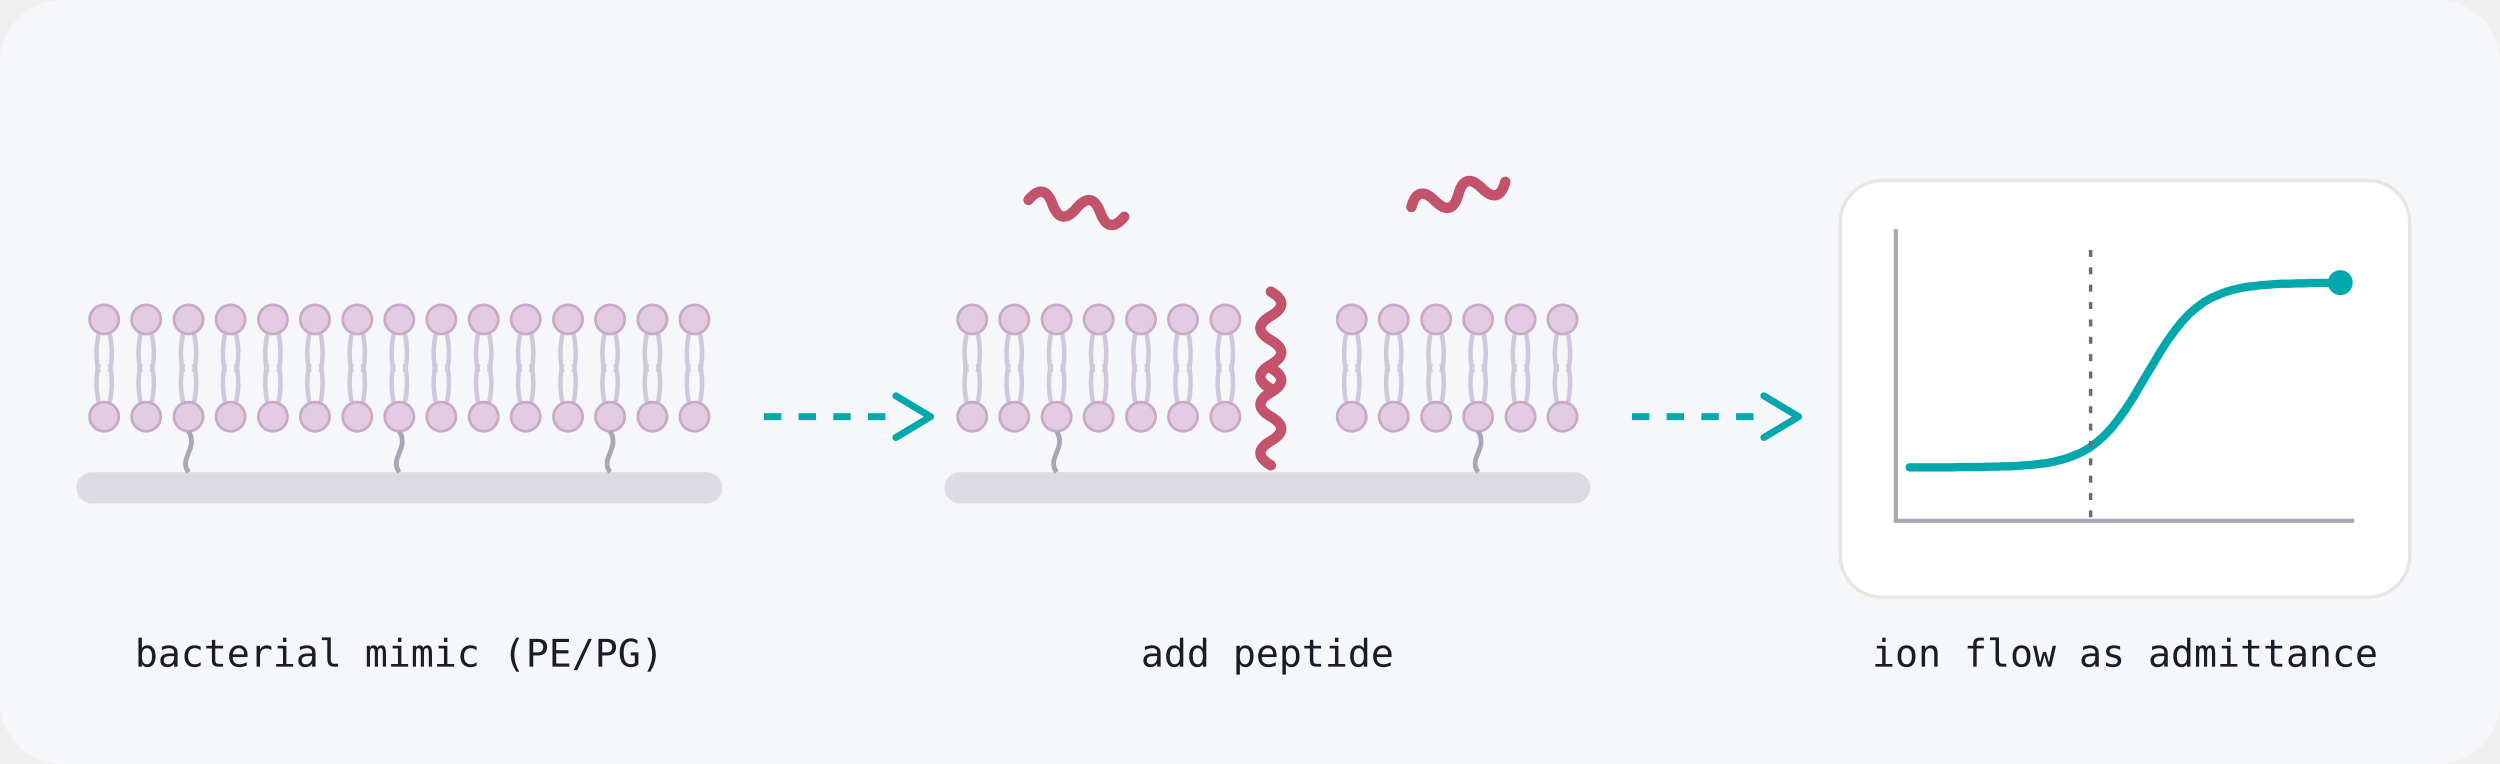
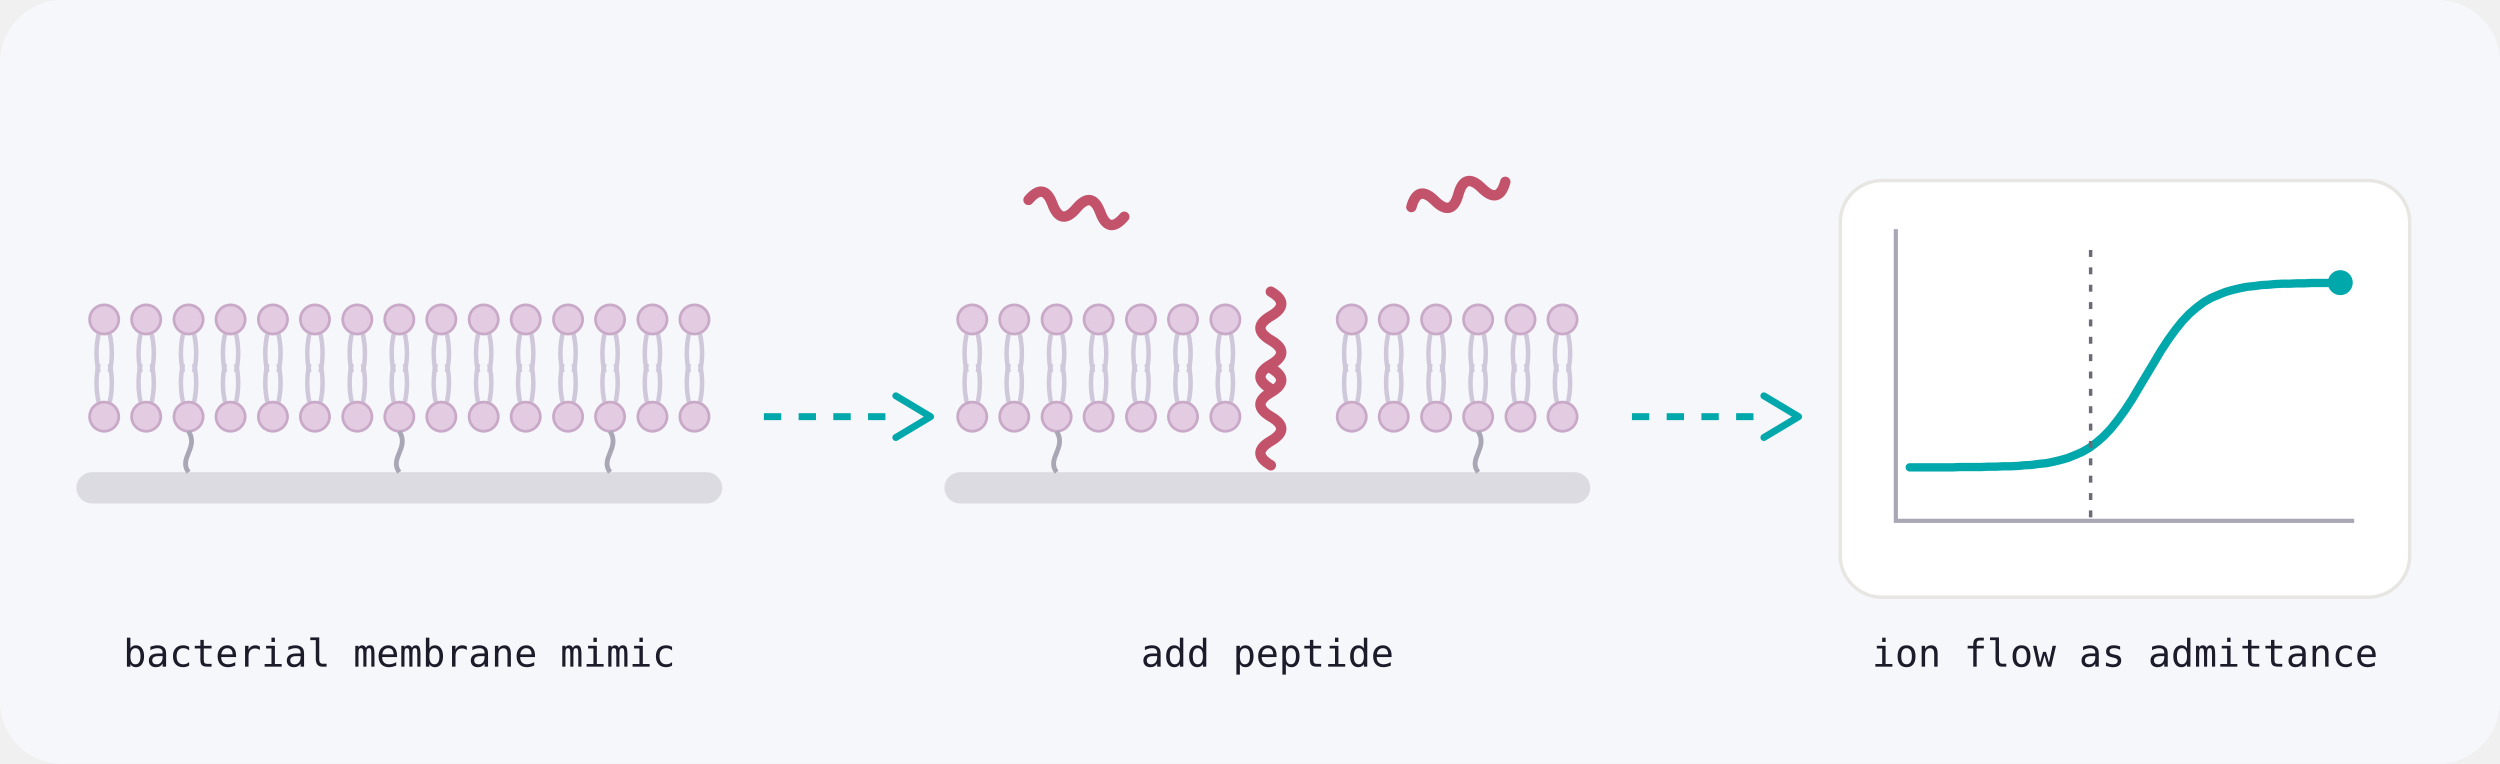
<svg xmlns="http://www.w3.org/2000/svg" viewBox="0 0 720 220" role="img" aria-label="Assay: bacterial-like membrane, add antimicrobial peptide, follow membrane disruption">
  <rect width="720" height="220" rx="18" fill="#F6F7FA" />
  <rect x="22" y="136" width="186" height="9" rx="4.5" fill="#DCDBE2" />
  <path d="M28.4 96.2q-1.2 5.5 0 11.0M31.6 96.2q1.2 5.5 0 11.0" stroke="#CFC8DA" stroke-width="1.3" fill="none" />
  <circle cx="30.0" cy="92.0" r="4.2" fill="#E3CBE2" stroke="#C9A9C8" stroke-width=".8" />
  <path d="M28.4 115.8q-1.2 -5.5 0 -11.0M31.6 115.8q1.2 -5.5 0 -11.0" stroke="#CFC8DA" stroke-width="1.3" fill="none" />
  <circle cx="30.0" cy="120.0" r="4.2" fill="#E3CBE2" stroke="#C9A9C8" stroke-width=".8" />
  <path d="M40.5 96.2q-1.2 5.5 0 11.0M43.7 96.2q1.2 5.5 0 11.0" stroke="#CFC8DA" stroke-width="1.3" fill="none" />
  <circle cx="42.1" cy="92.0" r="4.2" fill="#E3CBE2" stroke="#C9A9C8" stroke-width=".8" />
  <path d="M40.5 115.8q-1.2 -5.5 0 -11.0M43.7 115.8q1.2 -5.5 0 -11.0" stroke="#CFC8DA" stroke-width="1.3" fill="none" />
  <circle cx="42.1" cy="120.0" r="4.2" fill="#E3CBE2" stroke="#C9A9C8" stroke-width=".8" />
  <path d="M52.7 96.2q-1.2 5.5 0 11.0M55.9 96.2q1.2 5.5 0 11.0" stroke="#CFC8DA" stroke-width="1.3" fill="none" />
  <circle cx="54.3" cy="92.0" r="4.2" fill="#E3CBE2" stroke="#C9A9C8" stroke-width=".8" />
  <path d="M52.7 115.8q-1.2 -5.5 0 -11.0M55.9 115.8q1.2 -5.5 0 -11.0" stroke="#CFC8DA" stroke-width="1.3" fill="none" />
  <circle cx="54.3" cy="120.0" r="4.2" fill="#E3CBE2" stroke="#C9A9C8" stroke-width=".8" />
  <path d="M64.8 96.2q-1.2 5.5 0 11.0M68.0 96.2q1.2 5.5 0 11.0" stroke="#CFC8DA" stroke-width="1.3" fill="none" />
  <circle cx="66.4" cy="92.0" r="4.2" fill="#E3CBE2" stroke="#C9A9C8" stroke-width=".8" />
  <path d="M64.8 115.8q-1.2 -5.5 0 -11.0M68.0 115.8q1.2 -5.5 0 -11.0" stroke="#CFC8DA" stroke-width="1.3" fill="none" />
  <circle cx="66.4" cy="120.0" r="4.2" fill="#E3CBE2" stroke="#C9A9C8" stroke-width=".8" />
  <path d="M77.0 96.2q-1.2 5.5 0 11.0M80.2 96.2q1.2 5.5 0 11.0" stroke="#CFC8DA" stroke-width="1.3" fill="none" />
  <circle cx="78.6" cy="92.0" r="4.2" fill="#E3CBE2" stroke="#C9A9C8" stroke-width=".8" />
  <path d="M77.0 115.8q-1.2 -5.5 0 -11.0M80.2 115.8q1.2 -5.5 0 -11.0" stroke="#CFC8DA" stroke-width="1.3" fill="none" />
  <circle cx="78.6" cy="120.0" r="4.2" fill="#E3CBE2" stroke="#C9A9C8" stroke-width=".8" />
  <path d="M89.1 96.2q-1.2 5.5 0 11.0M92.3 96.2q1.2 5.5 0 11.0" stroke="#CFC8DA" stroke-width="1.3" fill="none" />
  <circle cx="90.7" cy="92.0" r="4.2" fill="#E3CBE2" stroke="#C9A9C8" stroke-width=".8" />
  <path d="M89.1 115.8q-1.2 -5.5 0 -11.0M92.3 115.8q1.2 -5.5 0 -11.0" stroke="#CFC8DA" stroke-width="1.3" fill="none" />
  <circle cx="90.7" cy="120.0" r="4.2" fill="#E3CBE2" stroke="#C9A9C8" stroke-width=".8" />
  <path d="M101.3 96.2q-1.2 5.5 0 11.0M104.5 96.2q1.2 5.5 0 11.0" stroke="#CFC8DA" stroke-width="1.3" fill="none" />
  <circle cx="102.9" cy="92.0" r="4.2" fill="#E3CBE2" stroke="#C9A9C8" stroke-width=".8" />
  <path d="M101.3 115.8q-1.2 -5.5 0 -11.0M104.5 115.8q1.2 -5.5 0 -11.0" stroke="#CFC8DA" stroke-width="1.3" fill="none" />
  <circle cx="102.9" cy="120.0" r="4.2" fill="#E3CBE2" stroke="#C9A9C8" stroke-width=".8" />
  <path d="M113.4 96.2q-1.2 5.5 0 11.0M116.6 96.2q1.2 5.5 0 11.0" stroke="#CFC8DA" stroke-width="1.3" fill="none" />
  <circle cx="115.0" cy="92.0" r="4.2" fill="#E3CBE2" stroke="#C9A9C8" stroke-width=".8" />
  <path d="M113.4 115.8q-1.2 -5.5 0 -11.0M116.6 115.8q1.2 -5.5 0 -11.0" stroke="#CFC8DA" stroke-width="1.3" fill="none" />
  <circle cx="115.0" cy="120.0" r="4.2" fill="#E3CBE2" stroke="#C9A9C8" stroke-width=".8" />
  <path d="M125.5 96.2q-1.2 5.5 0 11.0M128.7 96.2q1.2 5.5 0 11.0" stroke="#CFC8DA" stroke-width="1.3" fill="none" />
  <circle cx="127.1" cy="92.0" r="4.2" fill="#E3CBE2" stroke="#C9A9C8" stroke-width=".8" />
  <path d="M125.5 115.8q-1.2 -5.5 0 -11.0M128.7 115.8q1.2 -5.5 0 -11.0" stroke="#CFC8DA" stroke-width="1.3" fill="none" />
  <circle cx="127.1" cy="120.0" r="4.2" fill="#E3CBE2" stroke="#C9A9C8" stroke-width=".8" />
  <path d="M137.7 96.2q-1.2 5.5 0 11.0M140.9 96.2q1.2 5.5 0 11.0" stroke="#CFC8DA" stroke-width="1.3" fill="none" />
  <circle cx="139.3" cy="92.0" r="4.2" fill="#E3CBE2" stroke="#C9A9C8" stroke-width=".8" />
  <path d="M137.7 115.8q-1.2 -5.5 0 -11.0M140.9 115.8q1.2 -5.5 0 -11.0" stroke="#CFC8DA" stroke-width="1.3" fill="none" />
  <circle cx="139.3" cy="120.0" r="4.2" fill="#E3CBE2" stroke="#C9A9C8" stroke-width=".8" />
  <path d="M149.8 96.2q-1.2 5.5 0 11.0M153.0 96.2q1.2 5.5 0 11.0" stroke="#CFC8DA" stroke-width="1.3" fill="none" />
  <circle cx="151.4" cy="92.0" r="4.2" fill="#E3CBE2" stroke="#C9A9C8" stroke-width=".8" />
  <path d="M149.8 115.8q-1.2 -5.5 0 -11.0M153.0 115.8q1.2 -5.5 0 -11.0" stroke="#CFC8DA" stroke-width="1.3" fill="none" />
  <circle cx="151.4" cy="120.0" r="4.2" fill="#E3CBE2" stroke="#C9A9C8" stroke-width=".8" />
  <path d="M162.0 96.2q-1.2 5.5 0 11.0M165.2 96.2q1.2 5.5 0 11.0" stroke="#CFC8DA" stroke-width="1.3" fill="none" />
  <circle cx="163.6" cy="92.0" r="4.2" fill="#E3CBE2" stroke="#C9A9C8" stroke-width=".8" />
  <path d="M162.0 115.8q-1.2 -5.5 0 -11.0M165.2 115.8q1.2 -5.5 0 -11.0" stroke="#CFC8DA" stroke-width="1.3" fill="none" />
  <circle cx="163.6" cy="120.0" r="4.2" fill="#E3CBE2" stroke="#C9A9C8" stroke-width=".8" />
  <path d="M174.1 96.2q-1.2 5.5 0 11.0M177.3 96.2q1.2 5.5 0 11.0" stroke="#CFC8DA" stroke-width="1.3" fill="none" />
  <circle cx="175.7" cy="92.0" r="4.2" fill="#E3CBE2" stroke="#C9A9C8" stroke-width=".8" />
  <path d="M174.1 115.8q-1.2 -5.5 0 -11.0M177.3 115.8q1.2 -5.5 0 -11.0" stroke="#CFC8DA" stroke-width="1.3" fill="none" />
  <circle cx="175.7" cy="120.0" r="4.2" fill="#E3CBE2" stroke="#C9A9C8" stroke-width=".8" />
  <path d="M186.3 96.2q-1.2 5.5 0 11.0M189.5 96.2q1.2 5.5 0 11.0" stroke="#CFC8DA" stroke-width="1.3" fill="none" />
  <circle cx="187.9" cy="92.0" r="4.2" fill="#E3CBE2" stroke="#C9A9C8" stroke-width=".8" />
  <path d="M186.3 115.8q-1.2 -5.5 0 -11.0M189.5 115.8q1.2 -5.5 0 -11.0" stroke="#CFC8DA" stroke-width="1.3" fill="none" />
  <circle cx="187.9" cy="120.0" r="4.2" fill="#E3CBE2" stroke="#C9A9C8" stroke-width=".8" />
  <path d="M198.4 96.2q-1.2 5.5 0 11.0M201.6 96.2q1.2 5.5 0 11.0" stroke="#CFC8DA" stroke-width="1.3" fill="none" />
  <circle cx="200.0" cy="92.0" r="4.2" fill="#E3CBE2" stroke="#C9A9C8" stroke-width=".8" />
  <path d="M198.4 115.8q-1.2 -5.5 0 -11.0M201.6 115.8q1.2 -5.5 0 -11.0" stroke="#CFC8DA" stroke-width="1.3" fill="none" />
  <circle cx="200.0" cy="120.0" r="4.2" fill="#E3CBE2" stroke="#C9A9C8" stroke-width=".8" />
  <path d="M54.3 136 c-3 -4 3 -7 0 -11.8" stroke="#A9A7B5" stroke-width="1.4" fill="none" />
  <path d="M115.0 136 c-3 -4 3 -7 0 -11.8" stroke="#A9A7B5" stroke-width="1.4" fill="none" />
  <path d="M175.7 136 c-3 -4 3 -7 0 -11.8" stroke="#A9A7B5" stroke-width="1.4" fill="none" />
  <path d="M220 120 H260" stroke="#00A8AB" stroke-width="2" stroke-dasharray="5 5" />
  <path d="M258 114 L268 120 L258 126" stroke="#00A8AB" stroke-width="2" fill="none" stroke-linecap="round" stroke-linejoin="round" />
  <g transform="translate(250 0)">
    <rect x="22" y="136" width="186" height="9" rx="4.5" fill="#DCDBE2" />
    <path d="M28.4 96.2q-1.2 5.5 0 11.0M31.6 96.2q1.2 5.5 0 11.0" stroke="#CFC8DA" stroke-width="1.3" fill="none" />
    <circle cx="30.0" cy="92.0" r="4.2" fill="#E3CBE2" stroke="#C9A9C8" stroke-width=".8" />
    <path d="M28.4 115.8q-1.2 -5.5 0 -11.0M31.6 115.8q1.2 -5.5 0 -11.0" stroke="#CFC8DA" stroke-width="1.3" fill="none" />
    <circle cx="30.0" cy="120.0" r="4.2" fill="#E3CBE2" stroke="#C9A9C8" stroke-width=".8" />
    <path d="M40.5 96.2q-1.2 5.5 0 11.0M43.7 96.2q1.2 5.5 0 11.0" stroke="#CFC8DA" stroke-width="1.3" fill="none" />
    <circle cx="42.1" cy="92.0" r="4.2" fill="#E3CBE2" stroke="#C9A9C8" stroke-width=".8" />
    <path d="M40.5 115.8q-1.2 -5.5 0 -11.0M43.7 115.8q1.2 -5.5 0 -11.0" stroke="#CFC8DA" stroke-width="1.3" fill="none" />
    <circle cx="42.1" cy="120.0" r="4.2" fill="#E3CBE2" stroke="#C9A9C8" stroke-width=".8" />
    <path d="M52.7 96.2q-1.2 5.5 0 11.0M55.9 96.2q1.2 5.5 0 11.0" stroke="#CFC8DA" stroke-width="1.3" fill="none" />
    <circle cx="54.3" cy="92.0" r="4.2" fill="#E3CBE2" stroke="#C9A9C8" stroke-width=".8" />
    <path d="M52.7 115.8q-1.2 -5.5 0 -11.0M55.9 115.8q1.2 -5.5 0 -11.0" stroke="#CFC8DA" stroke-width="1.3" fill="none" />
    <circle cx="54.3" cy="120.0" r="4.2" fill="#E3CBE2" stroke="#C9A9C8" stroke-width=".8" />
    <path d="M64.8 96.2q-1.2 5.5 0 11.0M68.0 96.2q1.2 5.5 0 11.0" stroke="#CFC8DA" stroke-width="1.3" fill="none" />
    <circle cx="66.4" cy="92.0" r="4.2" fill="#E3CBE2" stroke="#C9A9C8" stroke-width=".8" />
    <path d="M64.8 115.8q-1.2 -5.5 0 -11.0M68.0 115.8q1.2 -5.5 0 -11.0" stroke="#CFC8DA" stroke-width="1.3" fill="none" />
    <circle cx="66.4" cy="120.0" r="4.2" fill="#E3CBE2" stroke="#C9A9C8" stroke-width=".8" />
    <path d="M77.0 96.2q-1.2 5.5 0 11.0M80.2 96.2q1.2 5.5 0 11.0" stroke="#CFC8DA" stroke-width="1.3" fill="none" />
    <circle cx="78.6" cy="92.0" r="4.2" fill="#E3CBE2" stroke="#C9A9C8" stroke-width=".8" />
    <path d="M77.0 115.8q-1.2 -5.5 0 -11.0M80.2 115.8q1.2 -5.5 0 -11.0" stroke="#CFC8DA" stroke-width="1.3" fill="none" />
    <circle cx="78.6" cy="120.0" r="4.2" fill="#E3CBE2" stroke="#C9A9C8" stroke-width=".8" />
    <path d="M89.1 96.2q-1.2 5.5 0 11.0M92.3 96.2q1.2 5.5 0 11.0" stroke="#CFC8DA" stroke-width="1.3" fill="none" />
    <circle cx="90.7" cy="92.0" r="4.2" fill="#E3CBE2" stroke="#C9A9C8" stroke-width=".8" />
    <path d="M89.1 115.8q-1.2 -5.5 0 -11.0M92.3 115.8q1.2 -5.5 0 -11.0" stroke="#CFC8DA" stroke-width="1.3" fill="none" />
    <circle cx="90.7" cy="120.0" r="4.2" fill="#E3CBE2" stroke="#C9A9C8" stroke-width=".8" />
    <path d="M101.3 96.2q-1.2 5.5 0 11.0M104.5 96.2q1.2 5.5 0 11.0" stroke="#CFC8DA" stroke-width="1.3" fill="none" />
    <circle cx="102.9" cy="92.0" r="4.2" fill="#E3CBE2" stroke="#C9A9C8" stroke-width=".8" />
    <path d="M101.3 115.8q-1.2 -5.5 0 -11.0M104.5 115.8q1.2 -5.5 0 -11.0" stroke="#CFC8DA" stroke-width="1.3" fill="none" />
    <circle cx="102.9" cy="120.0" r="4.2" fill="#E3CBE2" stroke="#C9A9C8" stroke-width=".8" />
    <path d="M137.7 96.2q-1.2 5.5 0 11.0M140.9 96.2q1.2 5.5 0 11.0" stroke="#CFC8DA" stroke-width="1.3" fill="none" />
    <circle cx="139.3" cy="92.0" r="4.2" fill="#E3CBE2" stroke="#C9A9C8" stroke-width=".8" />
    <path d="M137.7 115.8q-1.2 -5.5 0 -11.0M140.9 115.8q1.2 -5.5 0 -11.0" stroke="#CFC8DA" stroke-width="1.3" fill="none" />
    <circle cx="139.3" cy="120.0" r="4.2" fill="#E3CBE2" stroke="#C9A9C8" stroke-width=".8" />
    <path d="M149.8 96.2q-1.2 5.5 0 11.0M153.0 96.2q1.2 5.5 0 11.0" stroke="#CFC8DA" stroke-width="1.3" fill="none" />
    <circle cx="151.4" cy="92.0" r="4.2" fill="#E3CBE2" stroke="#C9A9C8" stroke-width=".8" />
    <path d="M149.8 115.8q-1.2 -5.5 0 -11.0M153.0 115.8q1.2 -5.5 0 -11.0" stroke="#CFC8DA" stroke-width="1.3" fill="none" />
    <circle cx="151.4" cy="120.0" r="4.2" fill="#E3CBE2" stroke="#C9A9C8" stroke-width=".8" />
    <path d="M162.0 96.2q-1.2 5.5 0 11.0M165.2 96.2q1.2 5.5 0 11.0" stroke="#CFC8DA" stroke-width="1.3" fill="none" />
    <circle cx="163.6" cy="92.0" r="4.2" fill="#E3CBE2" stroke="#C9A9C8" stroke-width=".8" />
    <path d="M162.0 115.8q-1.2 -5.5 0 -11.0M165.2 115.8q1.2 -5.5 0 -11.0" stroke="#CFC8DA" stroke-width="1.3" fill="none" />
    <circle cx="163.6" cy="120.0" r="4.2" fill="#E3CBE2" stroke="#C9A9C8" stroke-width=".8" />
    <path d="M174.1 96.2q-1.2 5.5 0 11.0M177.3 96.2q1.2 5.5 0 11.0" stroke="#CFC8DA" stroke-width="1.3" fill="none" />
    <circle cx="175.7" cy="92.0" r="4.2" fill="#E3CBE2" stroke="#C9A9C8" stroke-width=".8" />
    <path d="M174.1 115.8q-1.2 -5.5 0 -11.0M177.3 115.8q1.2 -5.5 0 -11.0" stroke="#CFC8DA" stroke-width="1.3" fill="none" />
    <circle cx="175.7" cy="120.0" r="4.2" fill="#E3CBE2" stroke="#C9A9C8" stroke-width=".8" />
    <path d="M186.3 96.2q-1.2 5.5 0 11.0M189.5 96.2q1.2 5.5 0 11.0" stroke="#CFC8DA" stroke-width="1.3" fill="none" />
    <circle cx="187.9" cy="92.0" r="4.2" fill="#E3CBE2" stroke="#C9A9C8" stroke-width=".8" />
    <path d="M186.3 115.8q-1.2 -5.5 0 -11.0M189.5 115.8q1.2 -5.5 0 -11.0" stroke="#CFC8DA" stroke-width="1.3" fill="none" />
    <circle cx="187.9" cy="120.0" r="4.2" fill="#E3CBE2" stroke="#C9A9C8" stroke-width=".8" />
    <path d="M198.4 96.2q-1.2 5.5 0 11.0M201.6 96.2q1.2 5.5 0 11.0" stroke="#CFC8DA" stroke-width="1.3" fill="none" />
    <circle cx="200.0" cy="92.0" r="4.2" fill="#E3CBE2" stroke="#C9A9C8" stroke-width=".8" />
    <path d="M198.4 115.8q-1.2 -5.5 0 -11.0M201.6 115.8q1.2 -5.5 0 -11.0" stroke="#CFC8DA" stroke-width="1.3" fill="none" />
    <circle cx="200.0" cy="120.0" r="4.2" fill="#E3CBE2" stroke="#C9A9C8" stroke-width=".8" />
    <path d="M54.3 136 c-3 -4 3 -7 0 -11.8" stroke="#A9A7B5" stroke-width="1.4" fill="none" />
    <path d="M175.7 136 c-3 -4 3 -7 0 -11.8" stroke="#A9A7B5" stroke-width="1.4" fill="none" />
    <g transform="rotate(90 116 98)">
      <path d="M102 98 q3.5 -6 7 0 t7 0 t7 0 t7 0" stroke="#C2536B" stroke-width="3" fill="none" stroke-linecap="round" />
    </g>
    <g transform="rotate(90 116 120)">
      <path d="M102 120 q3.5 -6 7 0 t7 0 t7 0 t7 0" stroke="#C2536B" stroke-width="3" fill="none" stroke-linecap="round" />
    </g>
    <g transform="rotate(10 60 60)">
      <path d="M46 60 q3.5 -6 7 0 t7 0 t7 0 t7 0" stroke="#C2536B" stroke-width="3" fill="none" stroke-linecap="round" />
    </g>
    <g transform="rotate(-15 170 56)">
      <path d="M156 56 q3.5 -6 7 0 t7 0 t7 0 t7 0" stroke="#C2536B" stroke-width="3" fill="none" stroke-linecap="round" />
    </g>
  </g>
  <path d="M470 120 H510" stroke="#00A8AB" stroke-width="2" stroke-dasharray="5 5" />
  <path d="M508 114 L518 120 L508 126" stroke="#00A8AB" stroke-width="2" fill="none" stroke-linecap="round" stroke-linejoin="round" />
  <rect x="530" y="52" width="164" height="120" rx="12" fill="#fff" stroke="#E7E6E3" />
  <path d="M546 66 V150 H678" stroke="#A9A7B5" stroke-width="1.2" fill="none" />
  <path d="M550.0 134.6 L552.1 134.6 L554.1 134.6 L556.2 134.6 L558.3 134.6 L560.3 134.6 L562.4 134.6 L564.5 134.5 L566.5 134.5 L568.6 134.5 L570.7 134.5 L572.7 134.4 L574.8 134.4 L576.9 134.3 L578.9 134.3 L581.0 134.2 L583.1 134.0 L585.1 133.9 L587.2 133.6 L589.3 133.4 L591.3 133.0 L593.4 132.5 L595.5 131.9 L597.5 131.1 L599.6 130.2 L601.7 129.0 L603.7 127.5 L605.8 125.7 L607.9 123.5 L609.9 121.0 L612.0 118.1 L614.1 114.9 L616.1 111.5 L618.2 108.0 L620.3 104.5 L622.3 101.1 L624.4 97.9 L626.5 95.0 L628.5 92.5 L630.6 90.3 L632.7 88.5 L634.7 87.0 L636.8 85.8 L638.9 84.9 L640.9 84.1 L643.0 83.5 L645.1 83.0 L647.1 82.6 L649.2 82.4 L651.3 82.1 L653.3 82.0 L655.4 81.8 L657.5 81.7 L659.5 81.7 L661.6 81.6 L663.7 81.6 L665.7 81.5 L667.8 81.5 L669.9 81.5 L671.9 81.5 L674.0 81.4" stroke="#00A8AB" stroke-width="2.4" fill="none" stroke-linecap="round" stroke-linejoin="round" />
  <circle cx="674.0" cy="81.4" r="3.6" fill="#00A8AB" />
  <path d="M602.1 72 V150" stroke="#6B6A78" stroke-width="1" stroke-dasharray="2 3" />
-   <text x="115" y="192" font-size="11" fill="#1C1B2A" text-anchor="middle" font-weight="500" style="font-family:'DM Mono',monospace">bacterial mimic (PE/PG)</text>
+   <text x="115" y="192" font-size="11" fill="#1C1B2A" text-anchor="middle" font-weight="500" style="font-family:'DM Mono',monospace">bacterial membrane mimic</text>
  <text x="365" y="192" font-size="11" fill="#1C1B2A" text-anchor="middle" font-weight="500" style="font-family:'DM Mono',monospace">add peptide</text>
  <text x="612" y="192" font-size="11" fill="#1C1B2A" text-anchor="middle" font-weight="500" style="font-family:'DM Mono',monospace">ion flow as admittance</text>
</svg>
